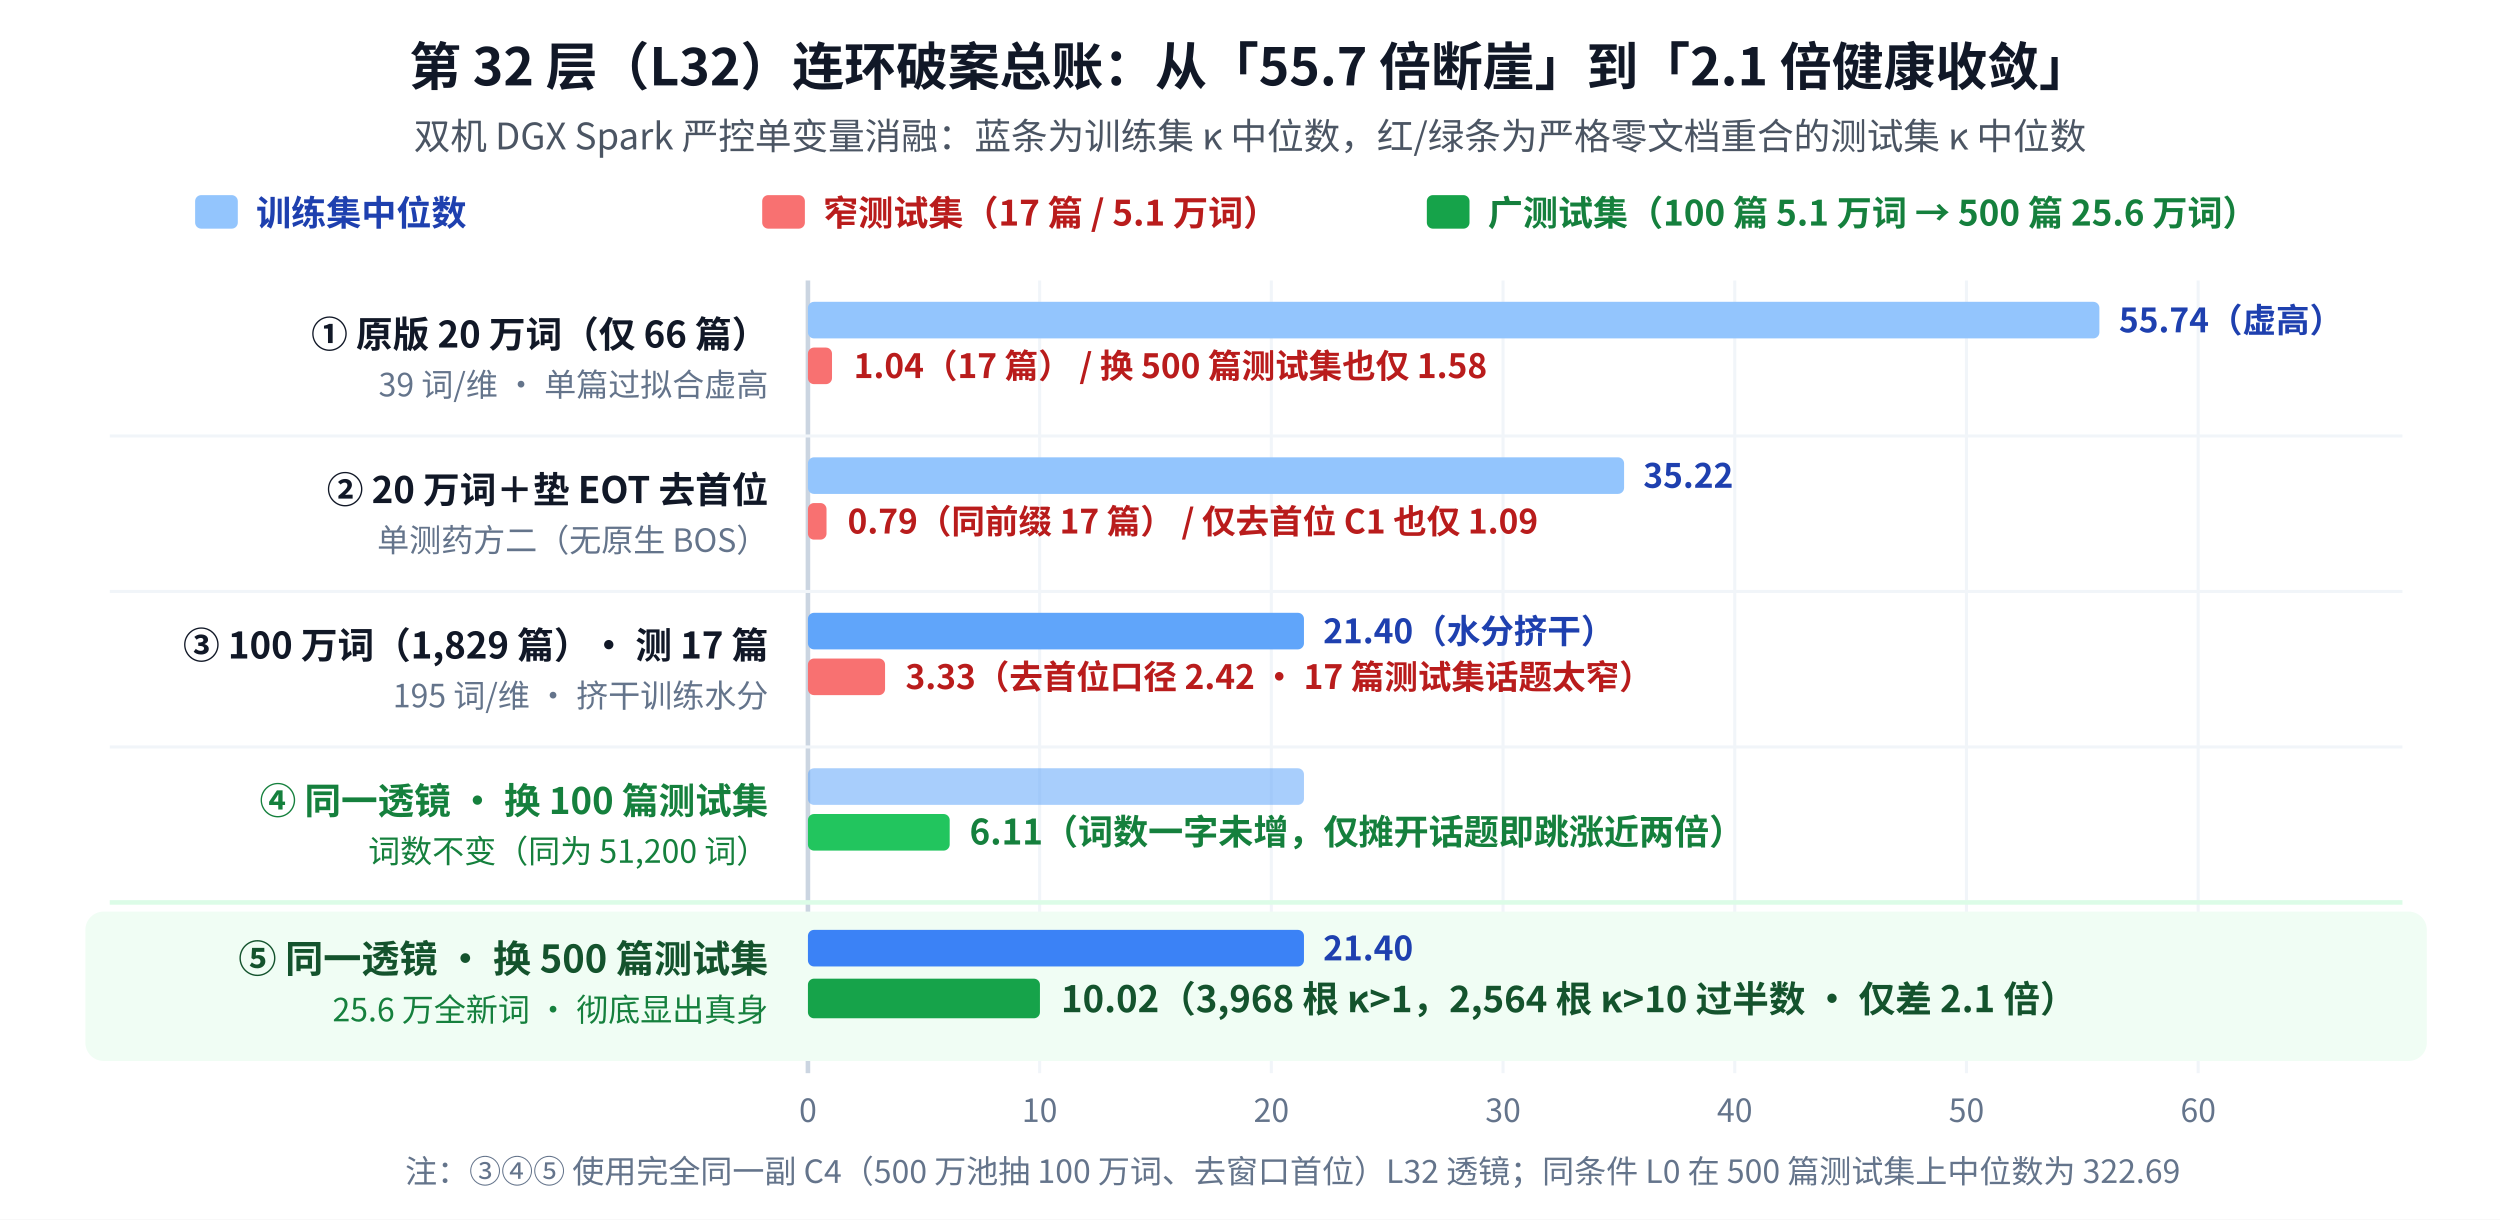
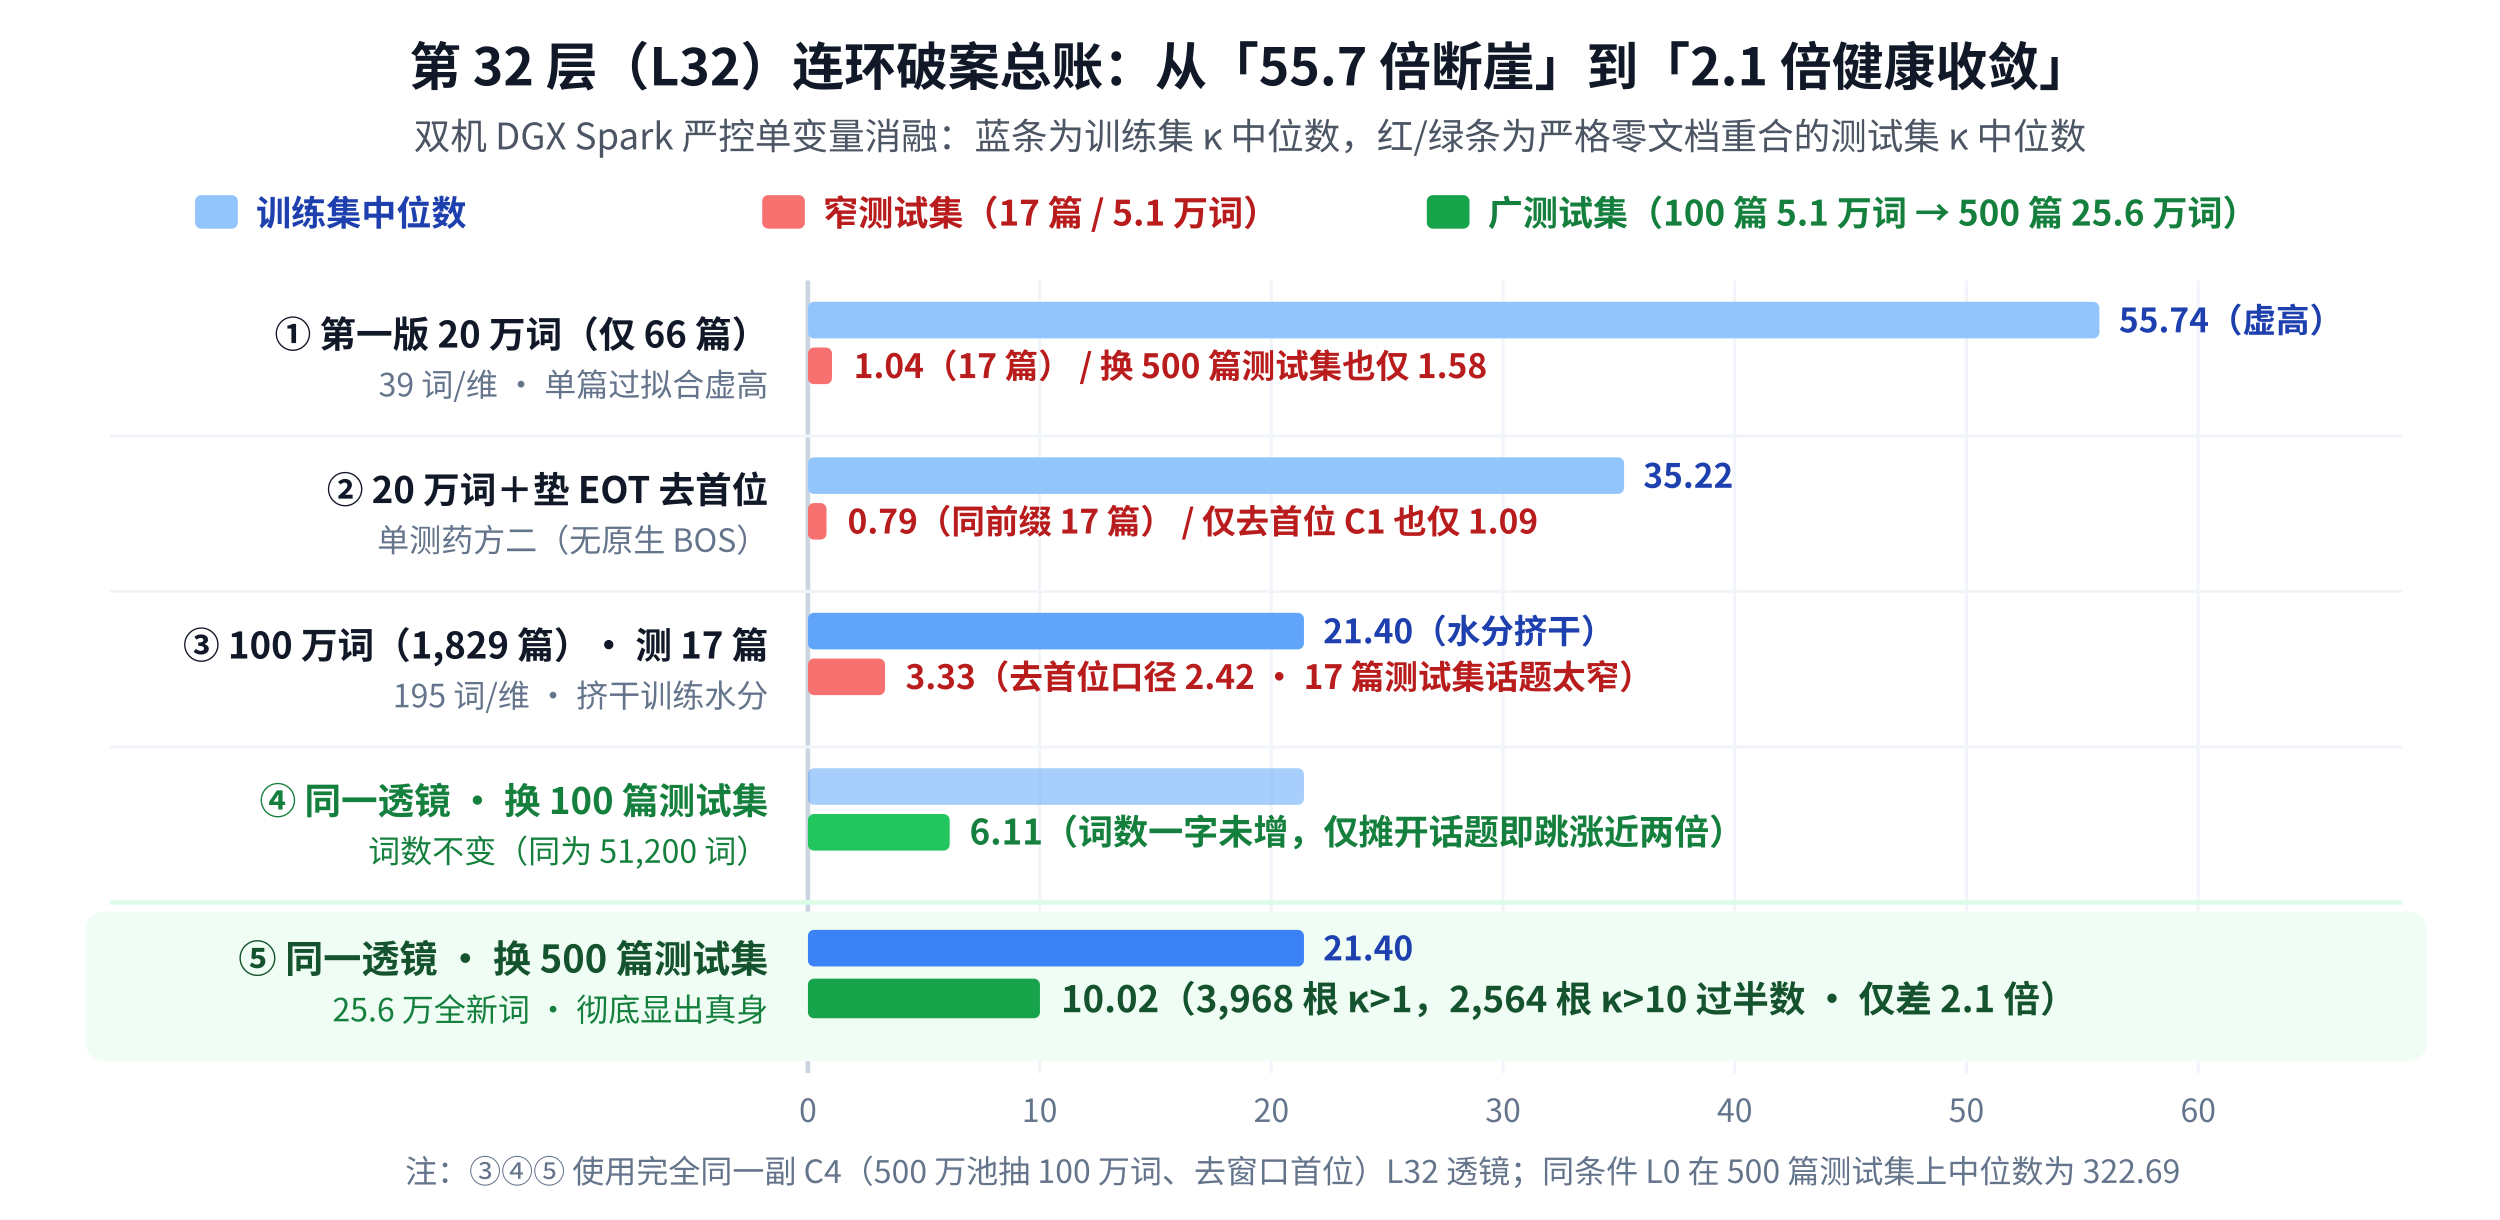
<svg xmlns="http://www.w3.org/2000/svg" viewBox="0 0 820 400" width="820" height="400" style="background-color:#ffffff;font-family:'WenQuanYi Micro Hei','Noto Sans CJK SC',sans-serif;">
  <rect width="820" height="400" fill="#ffffff" />
  <text x="410" y="28" text-anchor="middle" font-size="17" font-weight="bold" fill="#111827">第 32 层（L32）连环破案总账：从「55.7 倍断崖」到「2.1 倍健康收敛」</text>
  <text x="410" y="49" text-anchor="middle" font-size="12" fill="#4b5563">双机 DGX Spark 严控单变量消融：蓝条为训练集 κ 中位数，红/绿条为严格零文档重合的测试集 κ 中位数</text>
  <rect x="64" y="64" width="14" height="11" rx="2" fill="#93c5fd" />
  <text x="84" y="74" font-size="11.5" font-weight="bold" fill="#1e40af">训练集中位数</text>
  <rect x="250" y="64" width="14" height="11" rx="2" fill="#f87171" />
  <text x="270" y="74" font-size="11.5" font-weight="bold" fill="#b91c1c">窄测试集（17 篇 / 5.1 万词）</text>
  <rect x="468" y="64" width="14" height="11" rx="2" fill="#16a34a" />
  <text x="488" y="74" font-size="11.5" font-weight="bold" fill="#15803d">广测试集（100 篇 5.1 万词 → 500 篇 25.6 万词）</text>
  <line x1="265" y1="92" x2="265" y2="352" stroke="#cbd5e1" stroke-width="1.5" />
  <line x1="341" y1="92" x2="341" y2="352" stroke="#f1f5f9" stroke-width="1" />
  <text x="341" y="368" text-anchor="middle" font-size="10.5" fill="#64748b">10</text>
  <line x1="417" y1="92" x2="417" y2="352" stroke="#f1f5f9" stroke-width="1" />
  <text x="417" y="368" text-anchor="middle" font-size="10.5" fill="#64748b">20</text>
  <line x1="493" y1="92" x2="493" y2="352" stroke="#f1f5f9" stroke-width="1" />
  <text x="493" y="368" text-anchor="middle" font-size="10.5" fill="#64748b">30</text>
  <line x1="569" y1="92" x2="569" y2="352" stroke="#f1f5f9" stroke-width="1" />
  <text x="569" y="368" text-anchor="middle" font-size="10.5" fill="#64748b">40</text>
  <line x1="645" y1="92" x2="645" y2="352" stroke="#f1f5f9" stroke-width="1" />
  <text x="645" y="368" text-anchor="middle" font-size="10.5" fill="#64748b">50</text>
  <line x1="721" y1="92" x2="721" y2="352" stroke="#f1f5f9" stroke-width="1" />
  <text x="721" y="368" text-anchor="middle" font-size="10.5" fill="#64748b">60</text>
  <text x="265" y="368" text-anchor="middle" font-size="10.5" fill="#64748b">0</text>
-   <text x="252" y="114" text-anchor="end" font-size="12" font-weight="bold" fill="#111827">① 原版 20 万词（仅 66 篇）</text>
+   <text x="252" y="114" text-anchor="end" font-size="12" font-weight="bold" fill="#111827">① 第一版 20 万词（仅 66 篇）</text>
  <text x="252" y="130" text-anchor="end" font-size="10.5" fill="#64748b">39 词/维 · 单篇过拟合虚高</text>
  <rect x="265" y="99" width="423.6" height="12" rx="2" fill="#93c5fd" />
  <text x="695" y="109" font-size="11" font-weight="bold" fill="#1e40af">55.74（虚高）</text>
  <rect x="265" y="114" width="7.9" height="12" rx="2" fill="#f87171" />
  <text x="280" y="124" font-size="11" font-weight="bold" fill="#b91c1c">1.04（17 篇） / 换 500 篇测试集也仅 1.58</text>
  <line x1="36" y1="143" x2="788" y2="143" stroke="#f1f5f9" stroke-width="1" />
  <text x="252" y="165" text-anchor="end" font-size="12" font-weight="bold" fill="#111827">② 20 万词＋垫 EOT 去首位</text>
  <text x="252" y="181" text-anchor="end" font-size="10.5" fill="#64748b">单测药方二（无原生 BOS）</text>
  <rect x="265" y="150" width="267.7" height="12" rx="2" fill="#93c5fd" />
  <text x="539" y="160" font-size="11" font-weight="bold" fill="#1e40af">35.22</text>
  <rect x="265" y="165" width="6.1" height="12" rx="2" fill="#f87171" />
  <text x="278" y="175" font-size="11" font-weight="bold" fill="#b91c1c">0.79（同前缀 17 篇） / 仅去首位 C1 也仅 1.09</text>
  <line x1="36" y1="194" x2="788" y2="194" stroke="#f1f5f9" stroke-width="1" />
  <text x="252" y="216" text-anchor="end" font-size="12" font-weight="bold" fill="#111827">③ 100 万词（1,829 篇）· 测 17 篇</text>
  <text x="252" y="232" text-anchor="end" font-size="10.5" fill="#64748b">195 词/维 · 挤干训练水分</text>
  <rect x="265" y="201" width="162.7" height="12" rx="2" fill="#60a5fa" />
  <text x="434" y="211" font-size="11" font-weight="bold" fill="#1e40af">21.40（水分挤干）</text>
  <rect x="265" y="216" width="25.3" height="12" rx="2" fill="#f87171" />
  <text x="297" y="226" font-size="11" font-weight="bold" fill="#b91c1c">3.33（去首位口径 2.42 · 17 篇测试集话题太窄）</text>
  <line x1="36" y1="245" x2="788" y2="245" stroke="#f1f5f9" stroke-width="1" />
  <text x="252" y="267" text-anchor="end" font-size="12" font-weight="bold" fill="#15803d">④ 同一透镜 · 换 100 篇测试集</text>
  <text x="252" y="283" text-anchor="end" font-size="10.5" fill="#15803d">词数不变（同为 51,200 词）</text>
  <rect x="265" y="252" width="162.7" height="12" rx="2" fill="#60a5fa" opacity="0.55" />
  <rect x="265" y="267" width="46.5" height="12" rx="2" fill="#22c55e" />
  <text x="318" y="277" font-size="11.5" font-weight="bold" fill="#15803d">6.11（词数一字未增，仅摊开话题即跳涨近两倍）</text>
  <line x1="36" y1="296" x2="788" y2="296" stroke="#dcfce7" stroke-width="1.5" />
  <rect x="28" y="299" width="768" height="49" rx="6" fill="#f0fdf4" />
  <text x="252" y="319" text-anchor="end" font-size="12.5" font-weight="bold" fill="#14532d">⑤ 同一透镜 · 换 500 篇测试集</text>
  <text x="252" y="335" text-anchor="end" font-size="10.5" fill="#15803d">25.6 万全新词 · 彻底显出真身</text>
  <rect x="265" y="305" width="162.7" height="12" rx="2" fill="#3b82f6" />
  <text x="434" y="315" font-size="11" font-weight="bold" fill="#1e40af">21.40</text>
  <rect x="265" y="321" width="76.1" height="13" rx="2" fill="#16a34a" />
  <text x="348" y="332" font-size="12" font-weight="bold" fill="#14532d">10.02（3,968 根 κ&gt;1，2,564 根 κ&gt;10 过半数 · 仅差 2.1 倍）</text>
  <text x="424" y="388" text-anchor="middle" font-size="10.5" fill="#64748b">注：③④⑤ 使用完全同一副 C4（500 万池抽 100 万词、去窗口首位）L32 透镜；同条件 L0 在 500 篇测试集上中位数为 322.69</text>
</svg>
